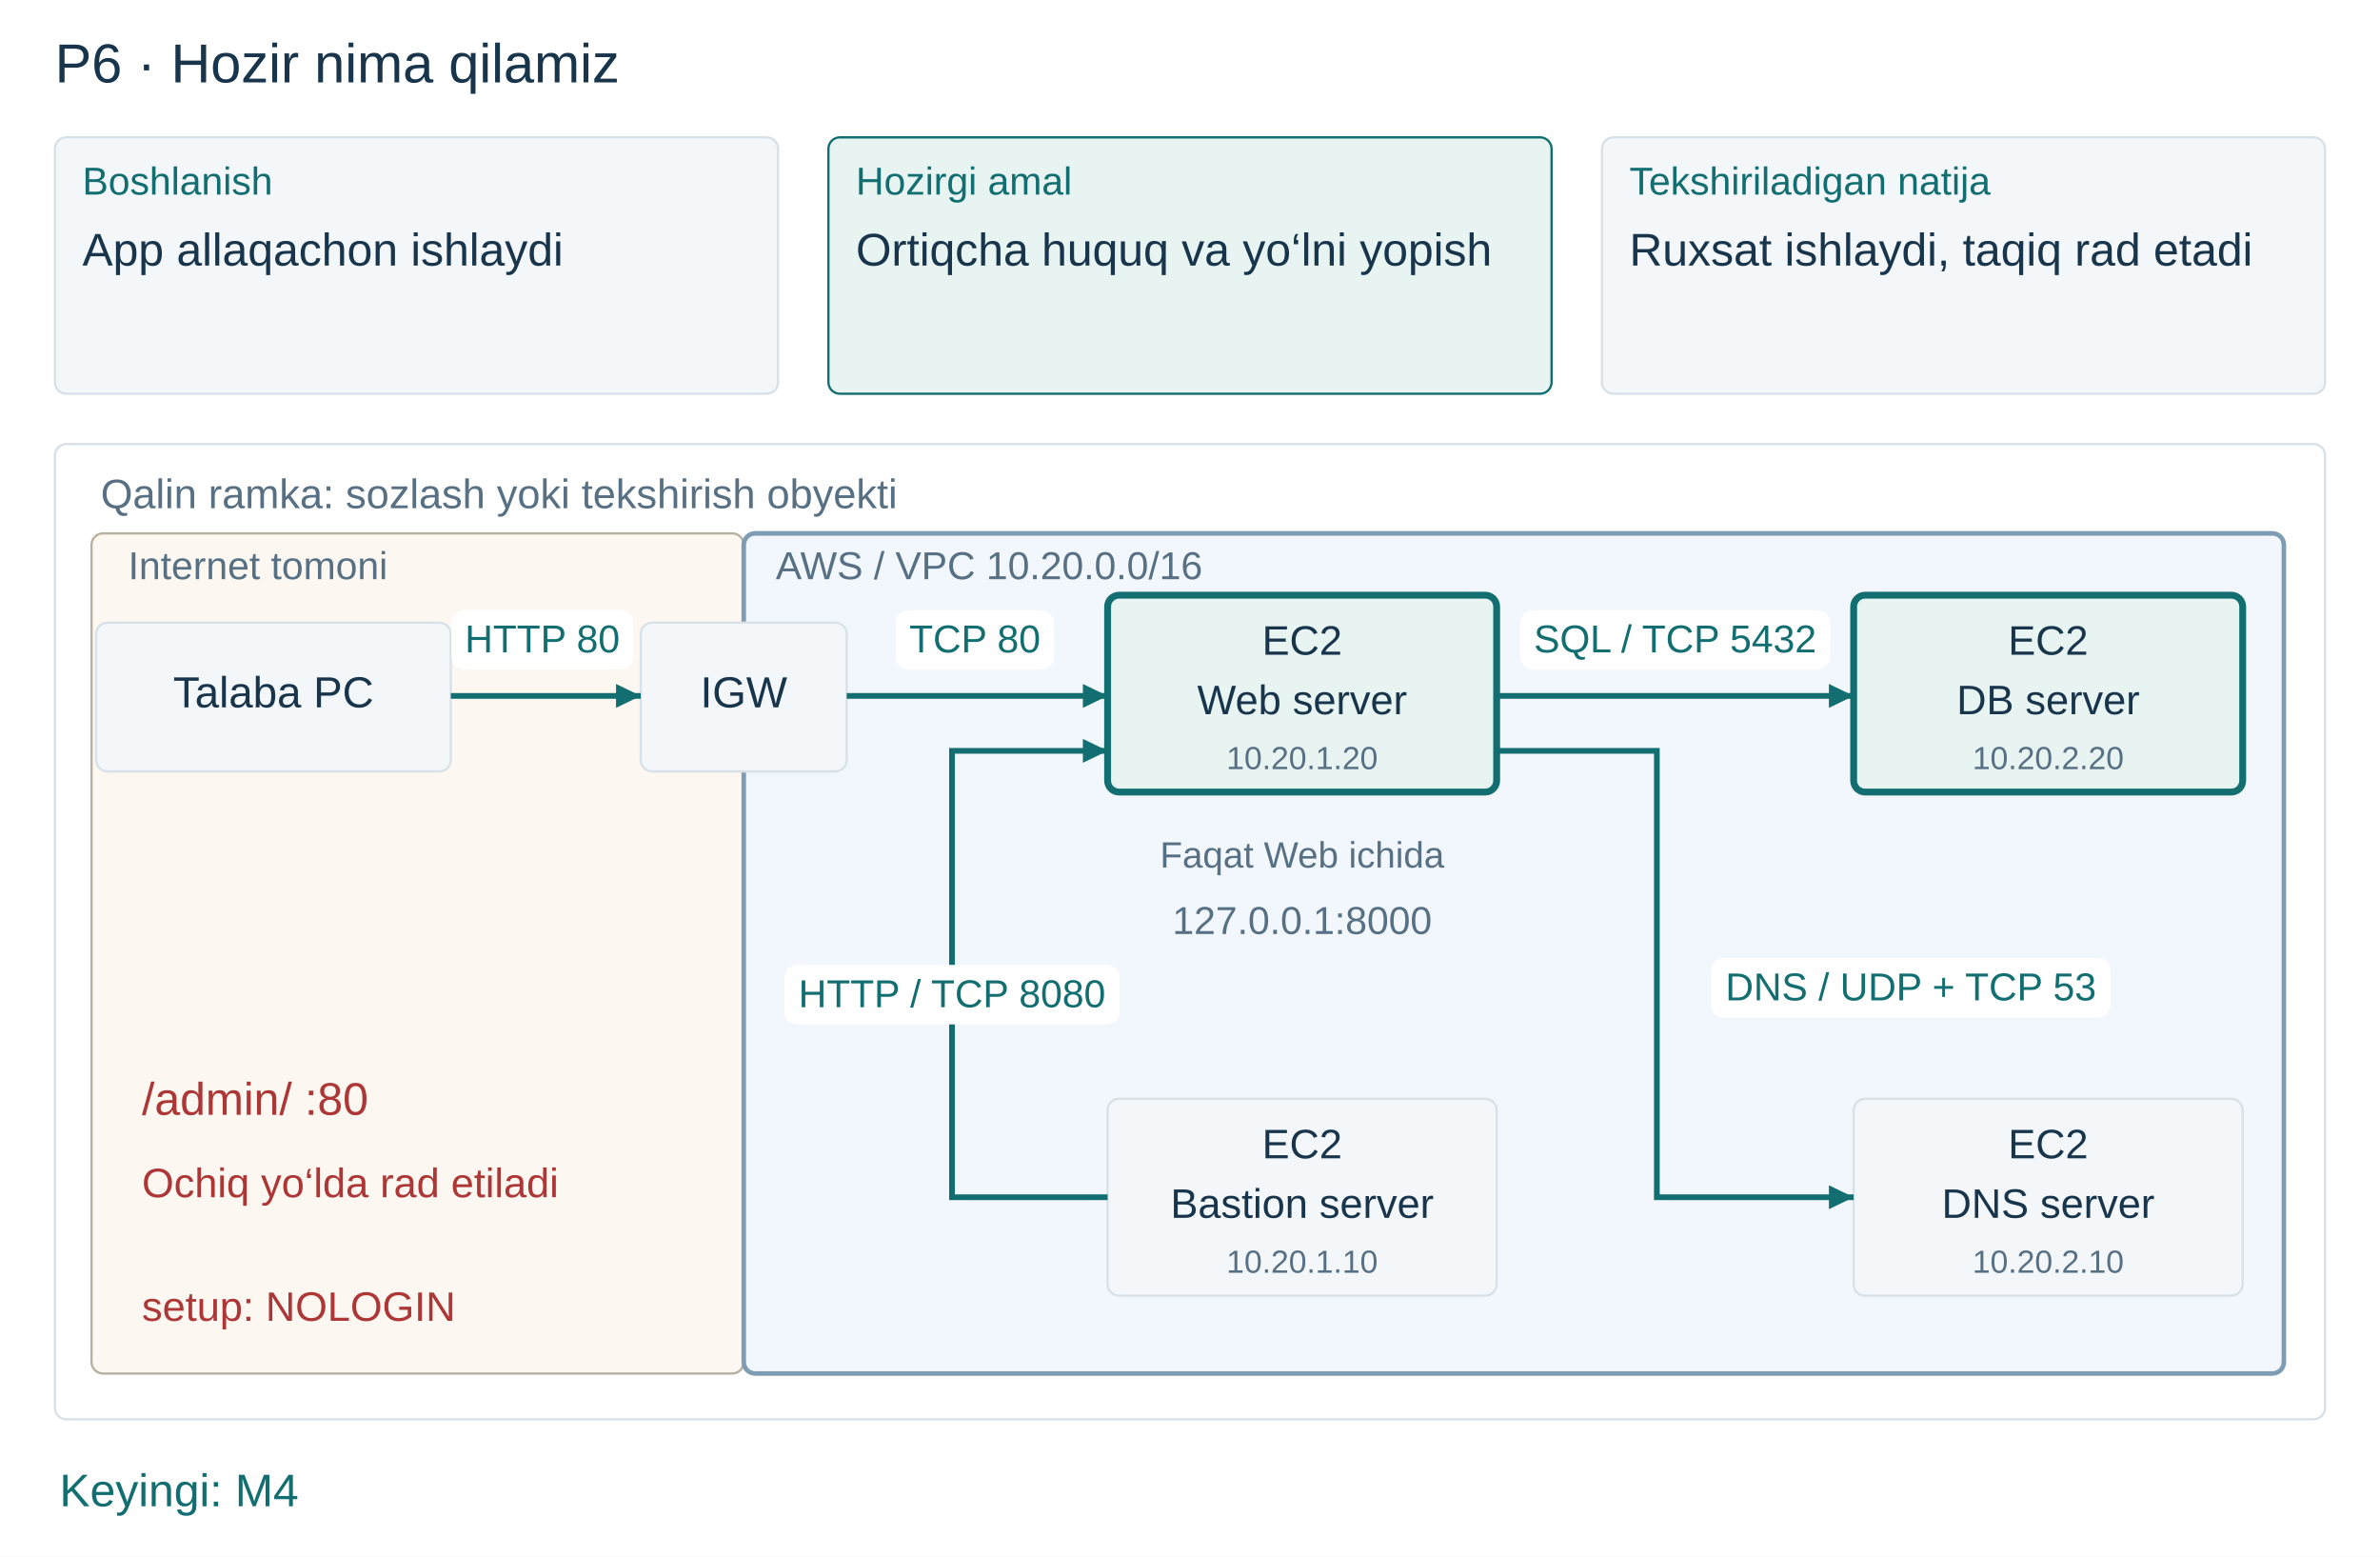
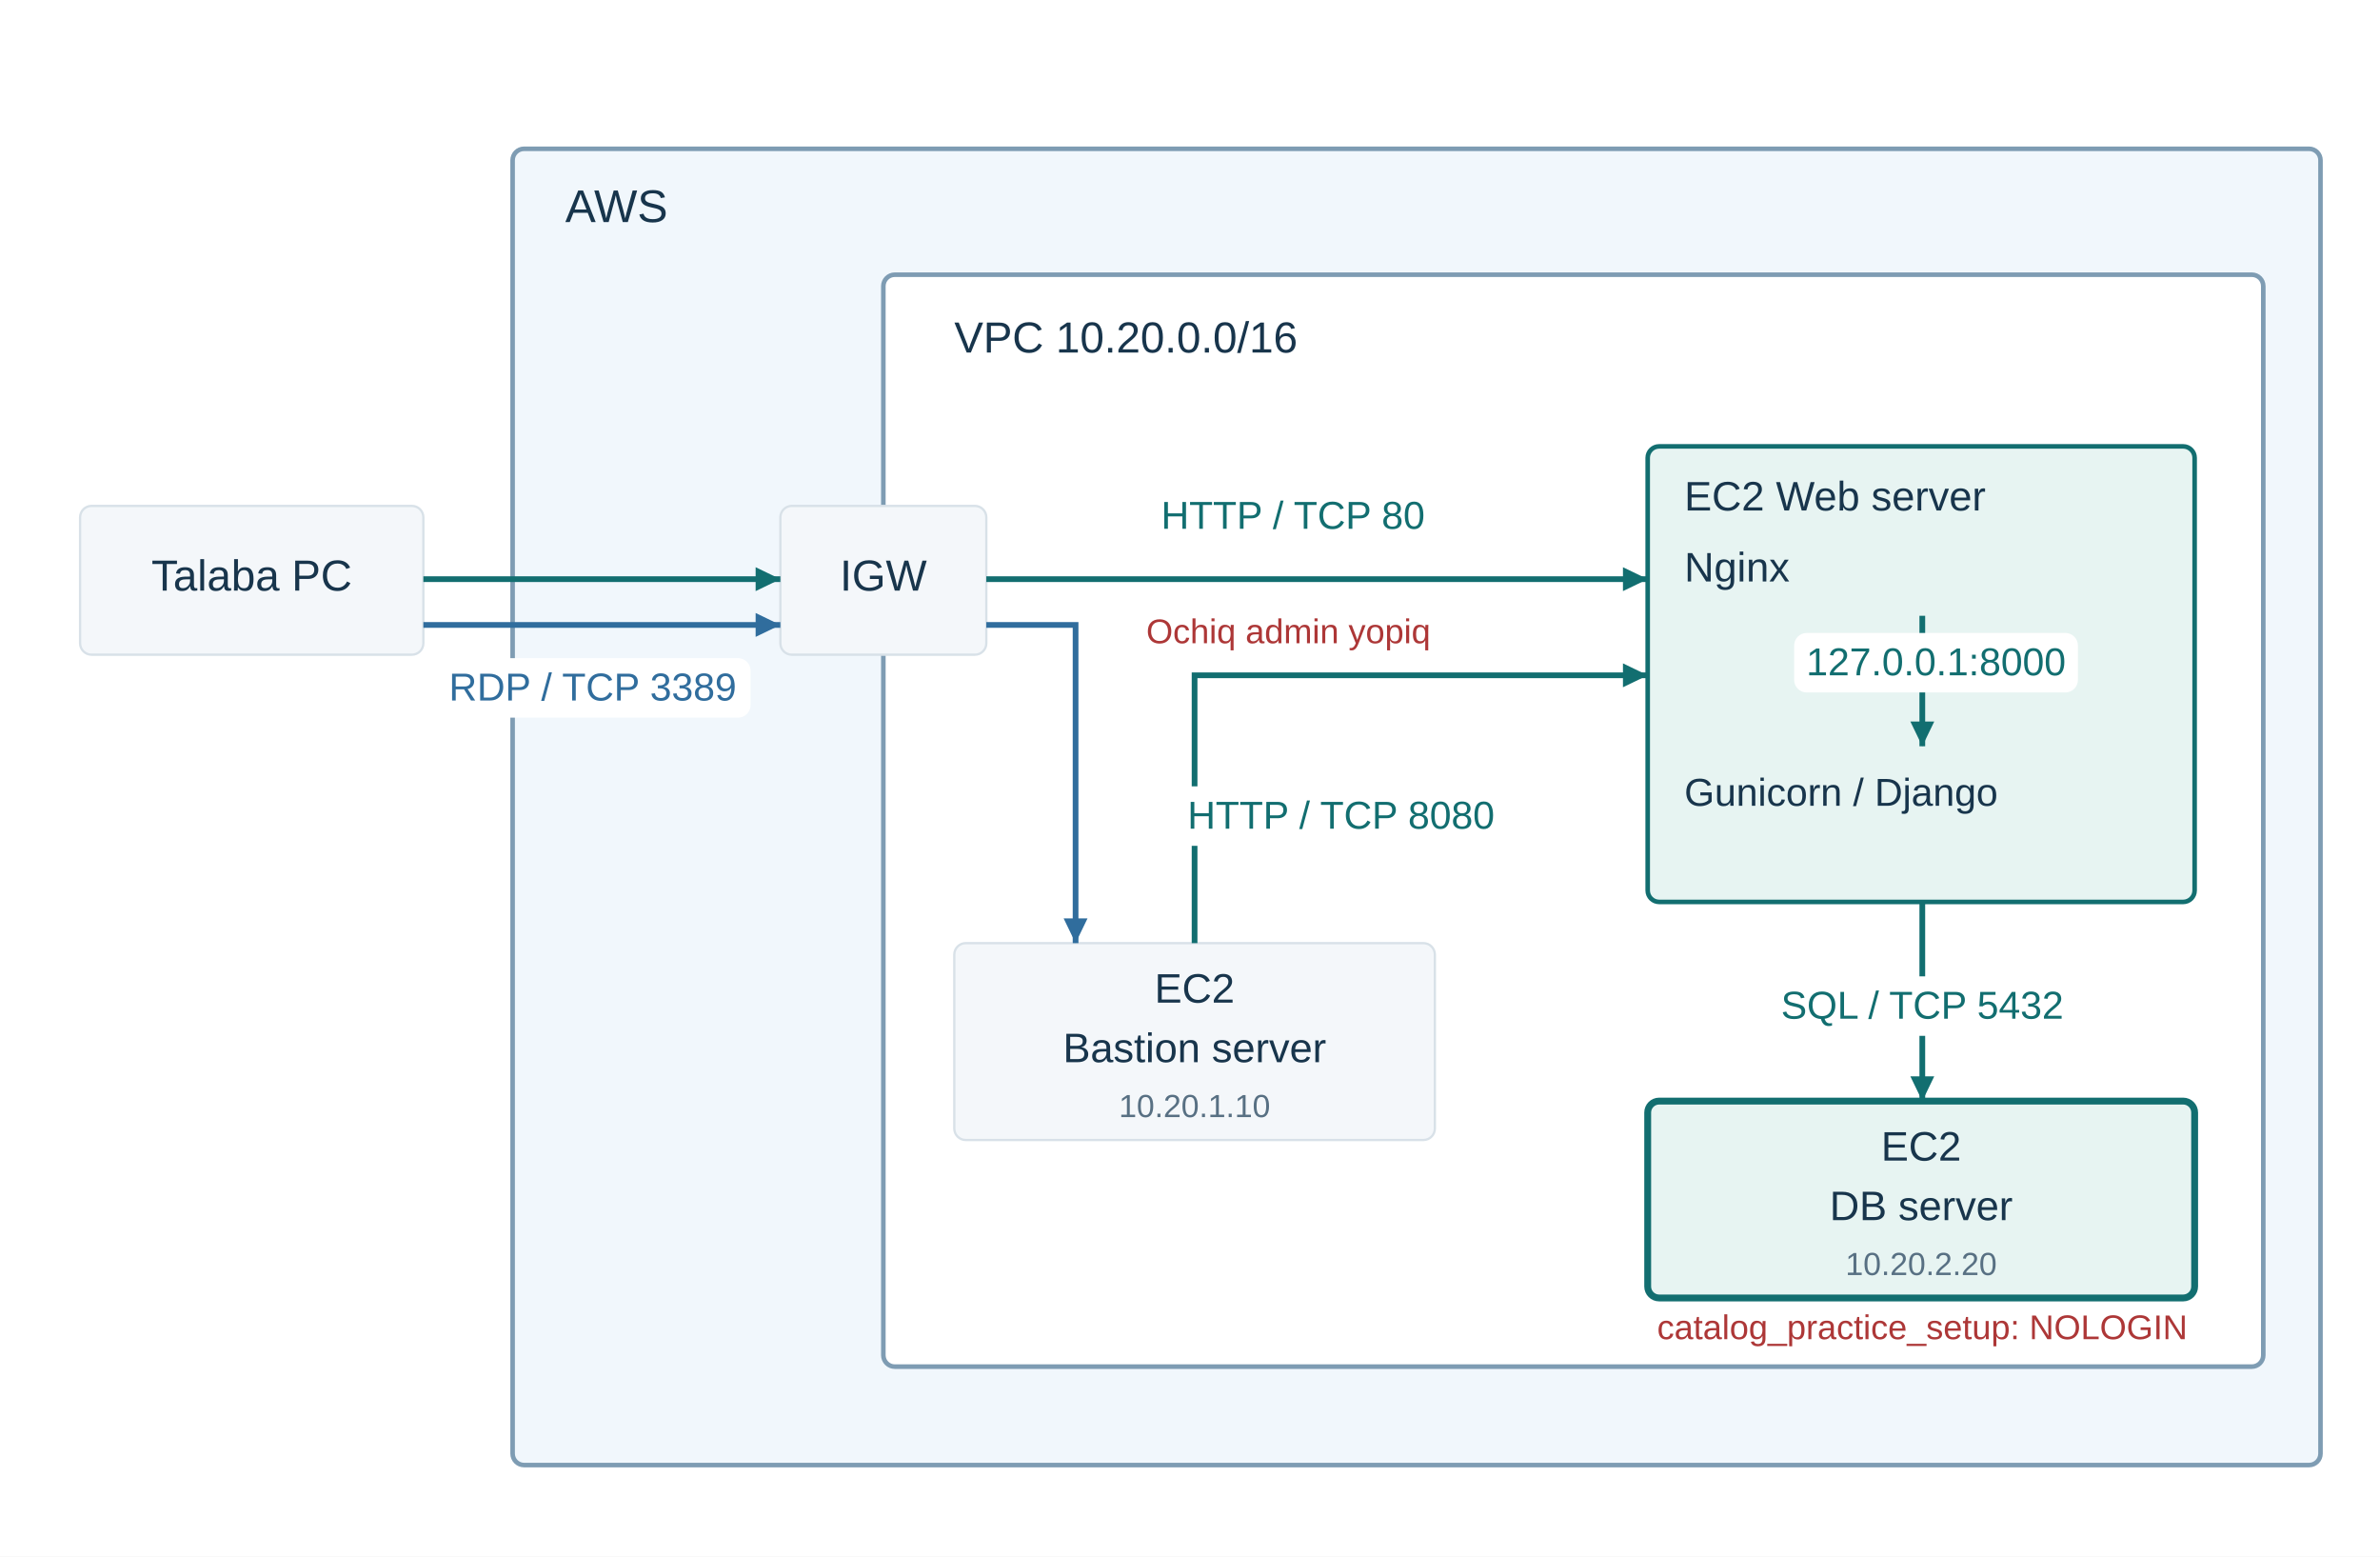
<svg xmlns="http://www.w3.org/2000/svg" width="1040" height="680" viewBox="0 0 1040 680" role="img">
  <rect width="1040" height="680" fill="white" />
-   <text x="24" y="36" font-size="24" font-family="Arial,MS Gothic,sans-serif" fill="#18354c">P6 · Hozir nima qilamiz</text>
-   <rect x="24" y="60" width="316" height="112" rx="5" fill="#f4f7fa" stroke="#d8e1e8" stroke-width="1" />
-   <text x="36" y="85" font-size="17" font-family="Arial,MS Gothic,sans-serif" fill="#126e70">Boshlanish</text>
-   <text x="36" y="116" font-size="20" font-family="Arial,MS Gothic,sans-serif" fill="#18354c">App allaqachon ishlaydi</text>
-   <rect x="362" y="60" width="316" height="112" rx="5" fill="#e7f4f2" stroke="#126e70" stroke-width="1" />
-   <text x="374" y="85" font-size="17" font-family="Arial,MS Gothic,sans-serif" fill="#126e70">Hozirgi amal</text>
-   <text x="374" y="116" font-size="20" font-family="Arial,MS Gothic,sans-serif" fill="#18354c">Ortiqcha huquq va yo‘lni yopish</text>
-   <rect x="700" y="60" width="316" height="112" rx="5" fill="#f4f7fa" stroke="#d8e1e8" stroke-width="1" />
-   <text x="712" y="85" font-size="17" font-family="Arial,MS Gothic,sans-serif" fill="#126e70">Tekshiriladigan natija</text>
-   <text x="712" y="116" font-size="20" font-family="Arial,MS Gothic,sans-serif" fill="#18354c">Ruxsat ishlaydi, taqiq rad etadi</text>
-   <rect x="24" y="194" width="992" height="426" rx="5" fill="white" stroke="#d8e1e8" stroke-width="1" />
-   <text x="44" y="222" font-size="18" font-family="Arial,MS Gothic,sans-serif" fill="#587083">Qalin ramka: sozlash yoki tekshirish obyekti</text>
-   <rect x="40" y="233" width="285" height="367" rx="5" fill="#fcf8f1" stroke="#b8b0a0" stroke-width="1" />
-   <rect x="325" y="233" width="673" height="367" rx="5" fill="#f1f7fc" stroke="#7e9cb3" stroke-width="2" />
-   <text x="56" y="253" font-size="17" font-family="Arial,MS Gothic,sans-serif" fill="#587083">Internet tomoni</text>
-   <text x="339" y="253" font-size="17" font-family="Arial,MS Gothic,sans-serif" fill="#587083">AWS / VPC 10.20.0.0/16</text>
-   <rect x="42" y="272" width="155" height="65" rx="5" fill="#f4f7fa" stroke="#d8e1e8" stroke-width="1" />
-   <text x="119.5" y="309" font-size="19" font-family="Arial,MS Gothic,sans-serif" fill="#18354c" text-anchor="middle">Talaba PC</text>
-   <rect x="280" y="272" width="90" height="65" rx="5" fill="#f4f7fa" stroke="#d8e1e8" stroke-width="1" />
-   <text x="325.0" y="309" font-size="19" font-family="Arial,MS Gothic,sans-serif" fill="#18354c" text-anchor="middle">IGW</text>
-   <rect x="484" y="260" width="170" height="86" rx="5" fill="#e7f4f2" stroke="#126e70" stroke-width="3" />
-   <text x="569.0" y="286" font-size="18" font-family="Arial,MS Gothic,sans-serif" fill="#18354c" text-anchor="middle">EC2</text>
-   <text x="569.0" y="312" font-size="18" font-family="Arial,MS Gothic,sans-serif" fill="#18354c" text-anchor="middle">Web server</text>
-   <text x="569.0" y="336" font-size="14" font-family="Arial,MS Gothic,sans-serif" fill="#587083" text-anchor="middle">10.20.1.20</text>
-   <rect x="810" y="260" width="170" height="86" rx="5" fill="#e7f4f2" stroke="#126e70" stroke-width="3" />
-   <text x="895.0" y="286" font-size="18" font-family="Arial,MS Gothic,sans-serif" fill="#18354c" text-anchor="middle">EC2</text>
-   <text x="895.0" y="312" font-size="18" font-family="Arial,MS Gothic,sans-serif" fill="#18354c" text-anchor="middle">DB server</text>
-   <text x="895.0" y="336" font-size="14" font-family="Arial,MS Gothic,sans-serif" fill="#587083" text-anchor="middle">10.20.2.20</text>
-   <rect x="484" y="480" width="170" height="86" rx="5" fill="#f4f7fa" stroke="#d8e1e8" stroke-width="1" />
-   <text x="569.0" y="506" font-size="18" font-family="Arial,MS Gothic,sans-serif" fill="#18354c" text-anchor="middle">EC2</text>
-   <text x="569.0" y="532" font-size="18" font-family="Arial,MS Gothic,sans-serif" fill="#18354c" text-anchor="middle">Bastion server</text>
-   <text x="569.0" y="556" font-size="14" font-family="Arial,MS Gothic,sans-serif" fill="#587083" text-anchor="middle">10.20.1.10</text>
-   <rect x="810" y="480" width="170" height="86" rx="5" fill="#f4f7fa" stroke="#d8e1e8" stroke-width="1" />
-   <text x="895.0" y="506" font-size="18" font-family="Arial,MS Gothic,sans-serif" fill="#18354c" text-anchor="middle">EC2</text>
-   <text x="895.0" y="532" font-size="18" font-family="Arial,MS Gothic,sans-serif" fill="#18354c" text-anchor="middle">DNS server</text>
-   <text x="895.0" y="556" font-size="14" font-family="Arial,MS Gothic,sans-serif" fill="#587083" text-anchor="middle">10.20.2.10</text>
-   <polyline points="197,304 280,304" fill="none" stroke="#126e70" stroke-width="2.5" />
-   <polygon points="280.00,304.00 269.19,309.22 269.19,298.78" fill="#126e70" />
-   <rect x="197.754" y="267" width="78.492" height="25" rx="5" fill="white" stroke="white" stroke-width="1" />
-   <text x="237" y="285" font-size="17" font-family="Arial,MS Gothic,sans-serif" fill="#126e70" text-anchor="middle">HTTP 80</text>
-   <polyline points="370,304 484,304" fill="none" stroke="#126e70" stroke-width="2.5" />
-   <polygon points="484.00,304.00 473.19,309.22 473.19,298.78" fill="#126e70" />
-   <rect x="392.004" y="267" width="67.992" height="25" rx="5" fill="white" stroke="white" stroke-width="1" />
-   <text x="426" y="285" font-size="17" font-family="Arial,MS Gothic,sans-serif" fill="#126e70" text-anchor="middle">TCP 80</text>
-   <polyline points="654,304 810,304" fill="none" stroke="#126e70" stroke-width="2.5" />
-   <polygon points="810.00,304.00 799.19,309.22 799.19,298.78" fill="#126e70" />
-   <rect x="664.762" y="267" width="134.477" height="25" rx="5" fill="white" stroke="white" stroke-width="1" />
-   <text x="732" y="285" font-size="17" font-family="Arial,MS Gothic,sans-serif" fill="#126e70" text-anchor="middle">SQL / TCP 5432</text>
-   <polyline points="484,523 416,523 416,328 484,328" fill="none" stroke="#126e70" stroke-width="2.5" />
-   <polygon points="484.00,328.00 473.19,333.22 473.19,322.78" fill="#126e70" />
-   <rect x="343.262" y="422" width="145.477" height="25" rx="5" fill="white" stroke="white" stroke-width="1" />
-   <text x="416" y="440" font-size="17" font-family="Arial,MS Gothic,sans-serif" fill="#126e70" text-anchor="middle">HTTP / TCP 8080</text>
-   <polyline points="654,328 724,328 724,523 810,523" fill="none" stroke="#126e70" stroke-width="2.5" />
-   <polygon points="810.00,523.00 799.19,528.22 799.19,517.78" fill="#126e70" />
-   <rect x="748.262" y="419" width="173.477" height="25" rx="5" fill="white" stroke="white" stroke-width="1" />
-   <text x="835" y="437" font-size="17" font-family="Arial,MS Gothic,sans-serif" fill="#126e70" text-anchor="middle">DNS / UDP + TCP 53</text>
-   <text x="569" y="379" font-size="16" font-family="Arial,MS Gothic,sans-serif" fill="#587083" text-anchor="middle">Faqat Web ichida</text>
-   <text x="569" y="408" font-size="17" font-family="Arial,MS Gothic,sans-serif" fill="#587083" text-anchor="middle">127.0.0.1:8000</text>
-   <text x="62" y="487" font-size="20" font-family="Arial,MS Gothic,sans-serif" fill="#ad3737">/admin/ :80</text>
-   <text x="62" y="523" font-size="18" font-family="Arial,MS Gothic,sans-serif" fill="#ad3737">Ochiq yo‘lda rad etiladi</text>
-   <text x="62" y="577" font-size="18" font-family="Arial,MS Gothic,sans-serif" fill="#ad3737">setup: NOLOGIN</text>
-   <text x="26" y="658" font-size="20" font-family="Arial,MS Gothic,sans-serif" fill="#126e70">Keyingi: M4</text>
+   <rect x="224" y="65" width="790" height="575" rx="5" fill="#f1f7fc" stroke="#7e9cb3" stroke-width="2" />
+   <text x="247" y="97" font-size="20" font-family="Arial,MS Gothic,sans-serif" fill="#18354c">AWS</text>
+   <rect x="386" y="120" width="603" height="477" rx="5" fill="white" stroke="#7e9cb3" stroke-width="2" />
+   <text x="417" y="154" font-size="19" font-family="Arial,MS Gothic,sans-serif" fill="#18354c">VPC  10.20.0.0/16</text>
+   <rect x="35" y="221" width="150" height="65" rx="5" fill="#f4f7fa" stroke="#d8e1e8" stroke-width="1" />
+   <text x="110.0" y="258" font-size="19" font-family="Arial,MS Gothic,sans-serif" fill="#18354c" text-anchor="middle">Talaba PC</text>
+   <rect x="341" y="221" width="90" height="65" rx="5" fill="#f4f7fa" stroke="#d8e1e8" stroke-width="1" />
+   <text x="386.0" y="258" font-size="19" font-family="Arial,MS Gothic,sans-serif" fill="#18354c" text-anchor="middle">IGW</text>
+   <polyline points="185,253 341,253" fill="none" stroke="#126e70" stroke-width="2.5" />
+   <polygon points="341.00,253.00 330.19,258.22 330.19,247.78" fill="#126e70" />
+   <polyline points="431,253 720,253" fill="none" stroke="#126e70" stroke-width="2.5" />
+   <polygon points="720.00,253.00 709.19,258.22 709.19,247.78" fill="#126e70" />
+   <rect x="501.762" y="213" width="126.477" height="25" rx="5" fill="white" stroke="white" stroke-width="1" />
+   <text x="565" y="231" font-size="17" font-family="Arial,MS Gothic,sans-serif" fill="#126e70" text-anchor="middle">HTTP / TCP 80</text>
+   <rect x="417" y="412" width="210" height="86" rx="5" fill="#f4f7fa" stroke="#d8e1e8" stroke-width="1" />
+   <text x="522.0" y="438" font-size="18" font-family="Arial,MS Gothic,sans-serif" fill="#18354c" text-anchor="middle">EC2</text>
+   <text x="522.0" y="464" font-size="18" font-family="Arial,MS Gothic,sans-serif" fill="#18354c" text-anchor="middle">Bastion server</text>
+   <text x="522.0" y="488" font-size="14" font-family="Arial,MS Gothic,sans-serif" fill="#587083" text-anchor="middle">10.20.1.10</text>
+   <polyline points="185,273 341,273" fill="none" stroke="#306d9d" stroke-width="2.5" />
+   <polygon points="341.00,273.00 330.19,278.22 330.19,267.78" fill="#306d9d" />
+   <rect x="190.512" y="288" width="136.977" height="25" rx="5" fill="white" stroke="white" stroke-width="1" />
+   <text x="259" y="306" font-size="17" font-family="Arial,MS Gothic,sans-serif" fill="#306d9d" text-anchor="middle">RDP / TCP 3389</text>
+   <polyline points="431,273 470,273 470,412" fill="none" stroke="#306d9d" stroke-width="2.5" />
+   <polygon points="470.00,412.00 464.78,401.19 475.22,401.19" fill="#306d9d" />
+   <polyline points="522,412 522,295 720,295" fill="none" stroke="#126e70" stroke-width="2.5" />
+   <polygon points="720.00,295.00 709.19,300.22 709.19,289.78" fill="#126e70" />
+   <rect x="513.262" y="344" width="145.477" height="25" rx="5" fill="white" stroke="white" stroke-width="1" />
+   <text x="586" y="362" font-size="17" font-family="Arial,MS Gothic,sans-serif" fill="#126e70" text-anchor="middle">HTTP / TCP 8080</text>
+   <rect x="720" y="195" width="239" height="199" rx="5" fill="#e7f4f2" stroke="#126e70" stroke-width="2" />
+   <text x="736" y="223" font-size="18" font-family="Arial,MS Gothic,sans-serif" fill="#18354c">EC2 Web server</text>
+   <text x="736" y="254" font-size="18" font-family="Arial,MS Gothic,sans-serif" fill="#18354c">Nginx</text>
+   <polyline points="840,269 840,326" fill="none" stroke="#126e70" stroke-width="2.5" />
+   <polygon points="840.00,326.00 834.78,315.19 845.22,315.19" fill="#126e70" />
+   <rect x="784.5" y="277" width="123.0" height="25" rx="5" fill="white" stroke="white" stroke-width="1" />
+   <text x="846" y="295" font-size="17" font-family="Arial,MS Gothic,sans-serif" fill="#126e70" text-anchor="middle">127.0.0.1:8000</text>
+   <text x="736" y="352" font-size="17" font-family="Arial,MS Gothic,sans-serif" fill="#18354c">Gunicorn / Django</text>
+   <rect x="720" y="481" width="239" height="86" rx="5" fill="#e7f4f2" stroke="#126e70" stroke-width="3" />
+   <text x="839.5" y="507" font-size="18" font-family="Arial,MS Gothic,sans-serif" fill="#18354c" text-anchor="middle">EC2</text>
+   <text x="839.5" y="533" font-size="18" font-family="Arial,MS Gothic,sans-serif" fill="#18354c" text-anchor="middle">DB server</text>
+   <text x="839.5" y="557" font-size="14" font-family="Arial,MS Gothic,sans-serif" fill="#587083" text-anchor="middle">10.20.2.20</text>
+   <polyline points="840,394 840,481" fill="none" stroke="#126e70" stroke-width="2.5" />
+   <polygon points="840.00,481.00 834.78,470.19 845.22,470.19" fill="#126e70" />
+   <rect x="772.762" y="427" width="134.477" height="25" rx="5" fill="white" stroke="white" stroke-width="1" />
+   <text x="840" y="445" font-size="17" font-family="Arial,MS Gothic,sans-serif" fill="#126e70" text-anchor="middle">SQL / TCP 5432</text>
+   <text x="563" y="281" font-size="15" font-family="Arial,MS Gothic,sans-serif" fill="#ad3737" text-anchor="middle">Ochiq admin yopiq</text>
+   <text x="840" y="585" font-size="15" font-family="Arial,MS Gothic,sans-serif" fill="#ad3737" text-anchor="middle">catalog_practice_setup: NOLOGIN</text>
</svg>
